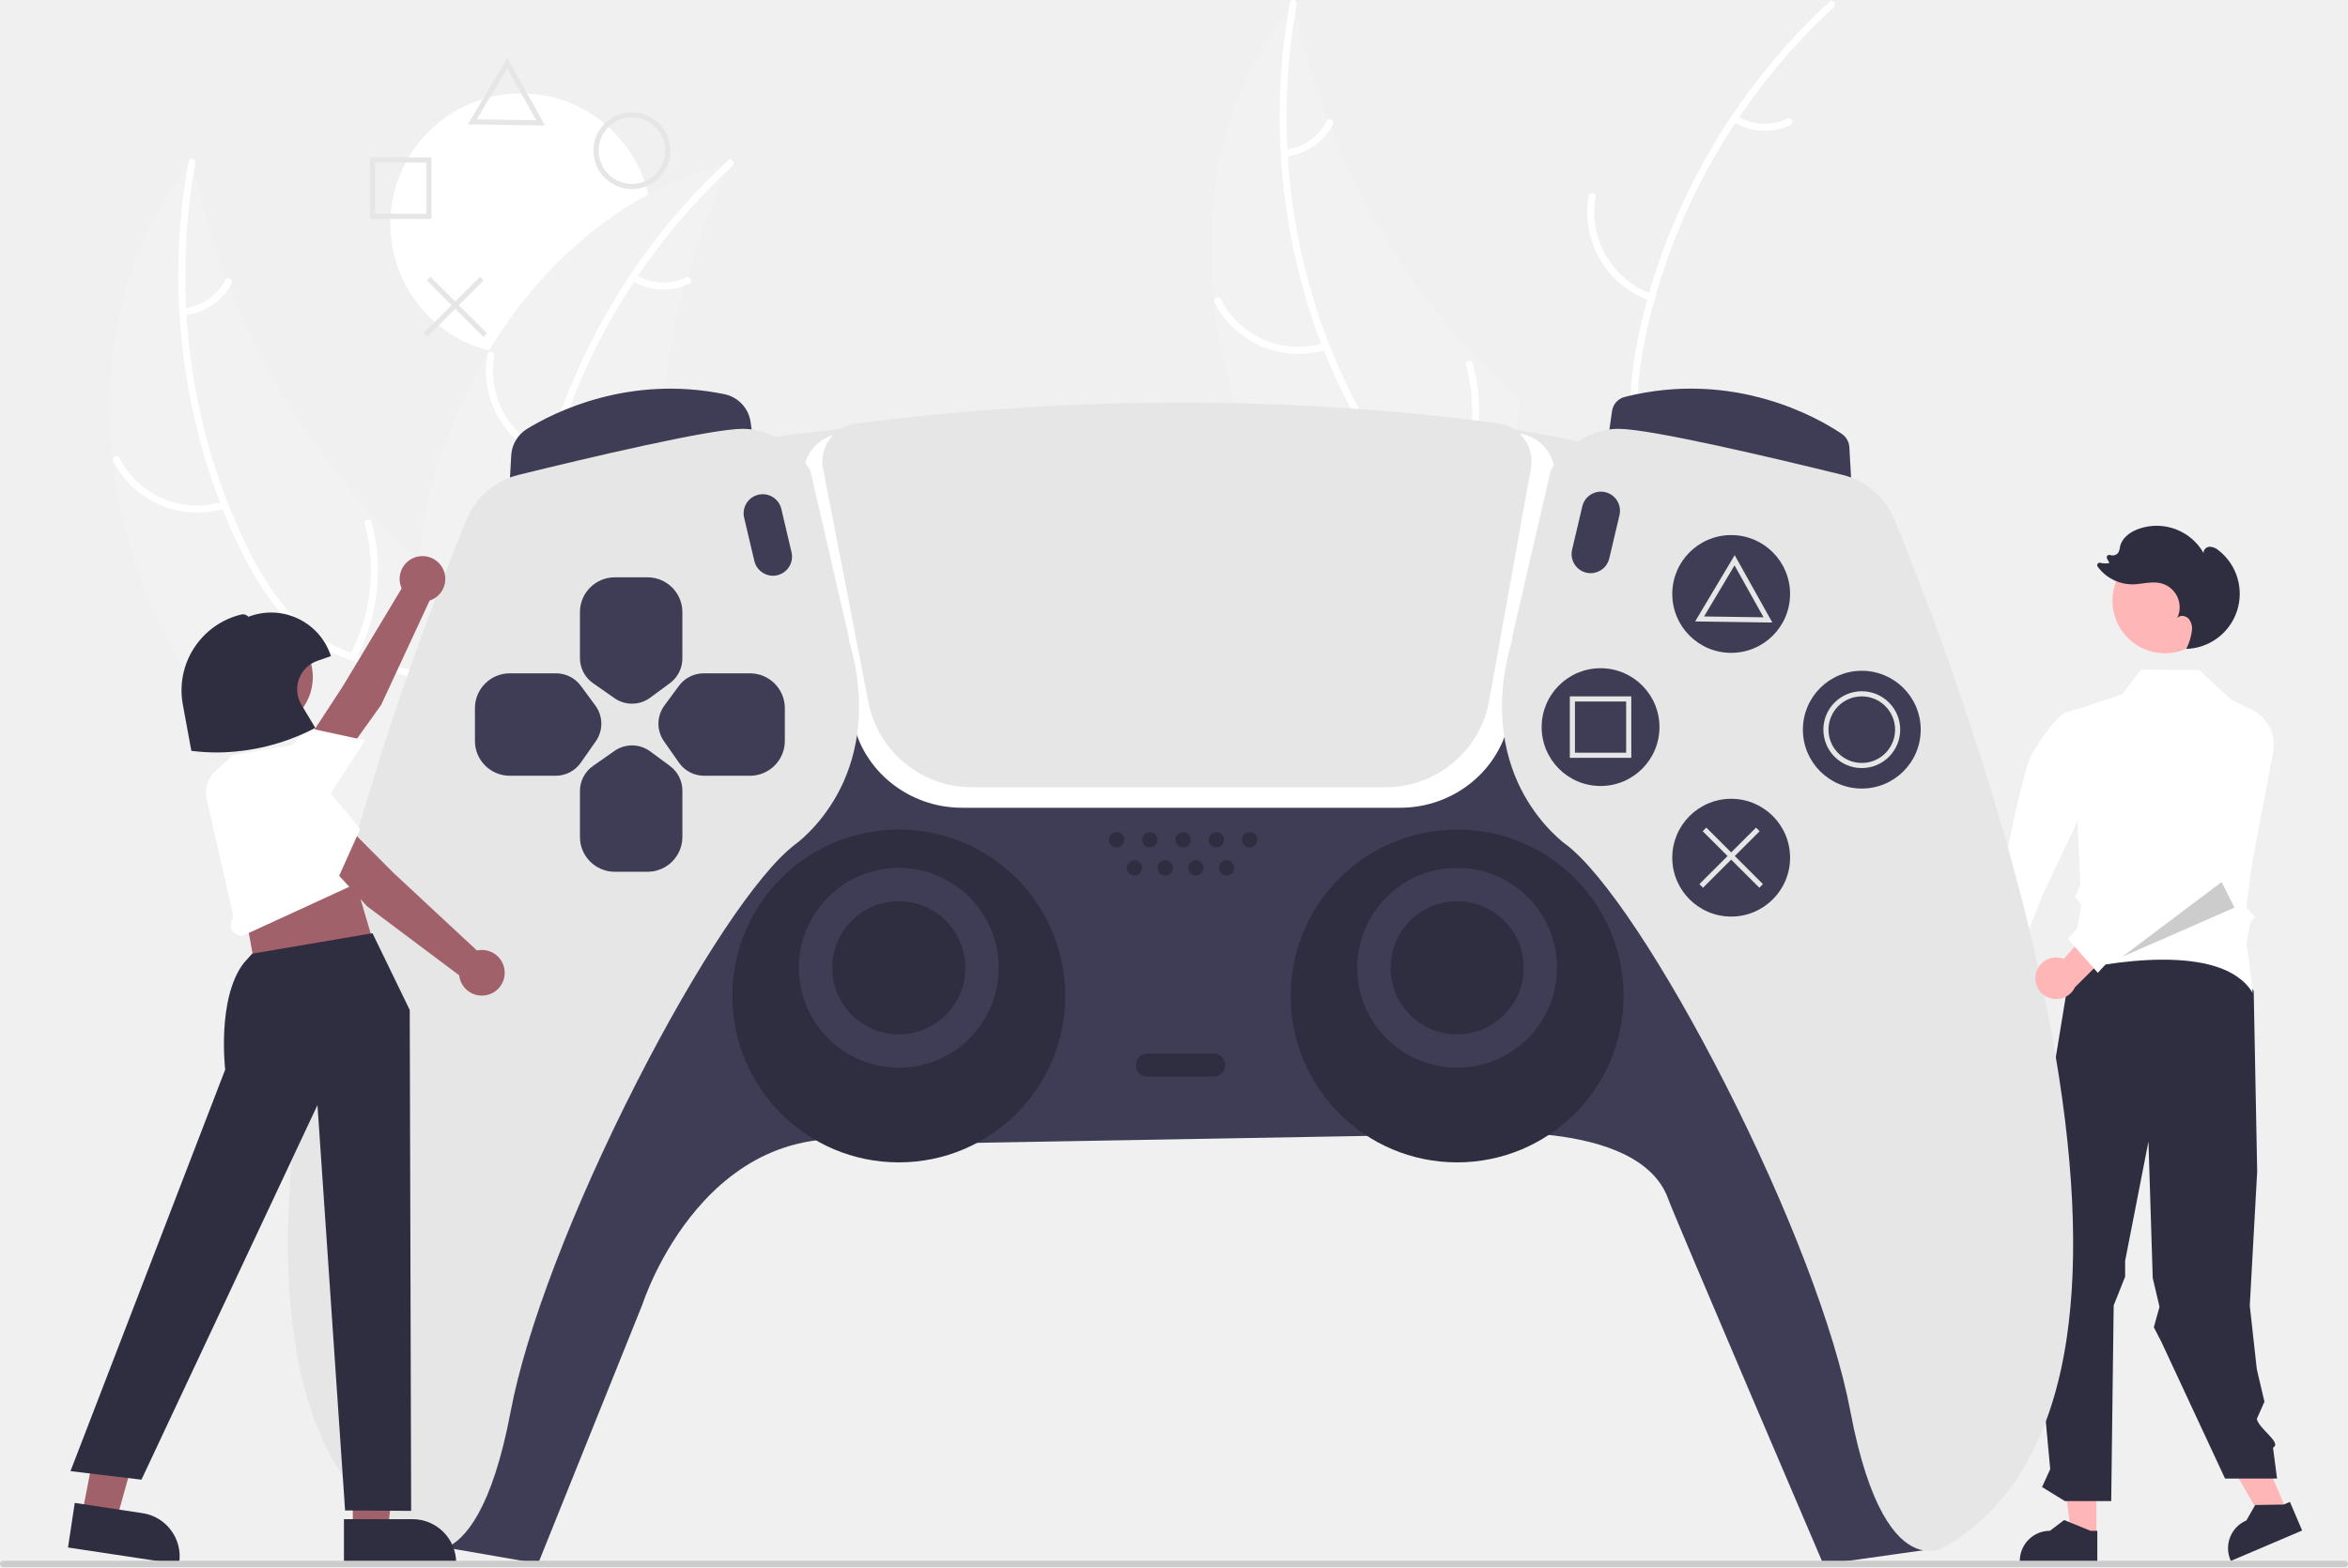
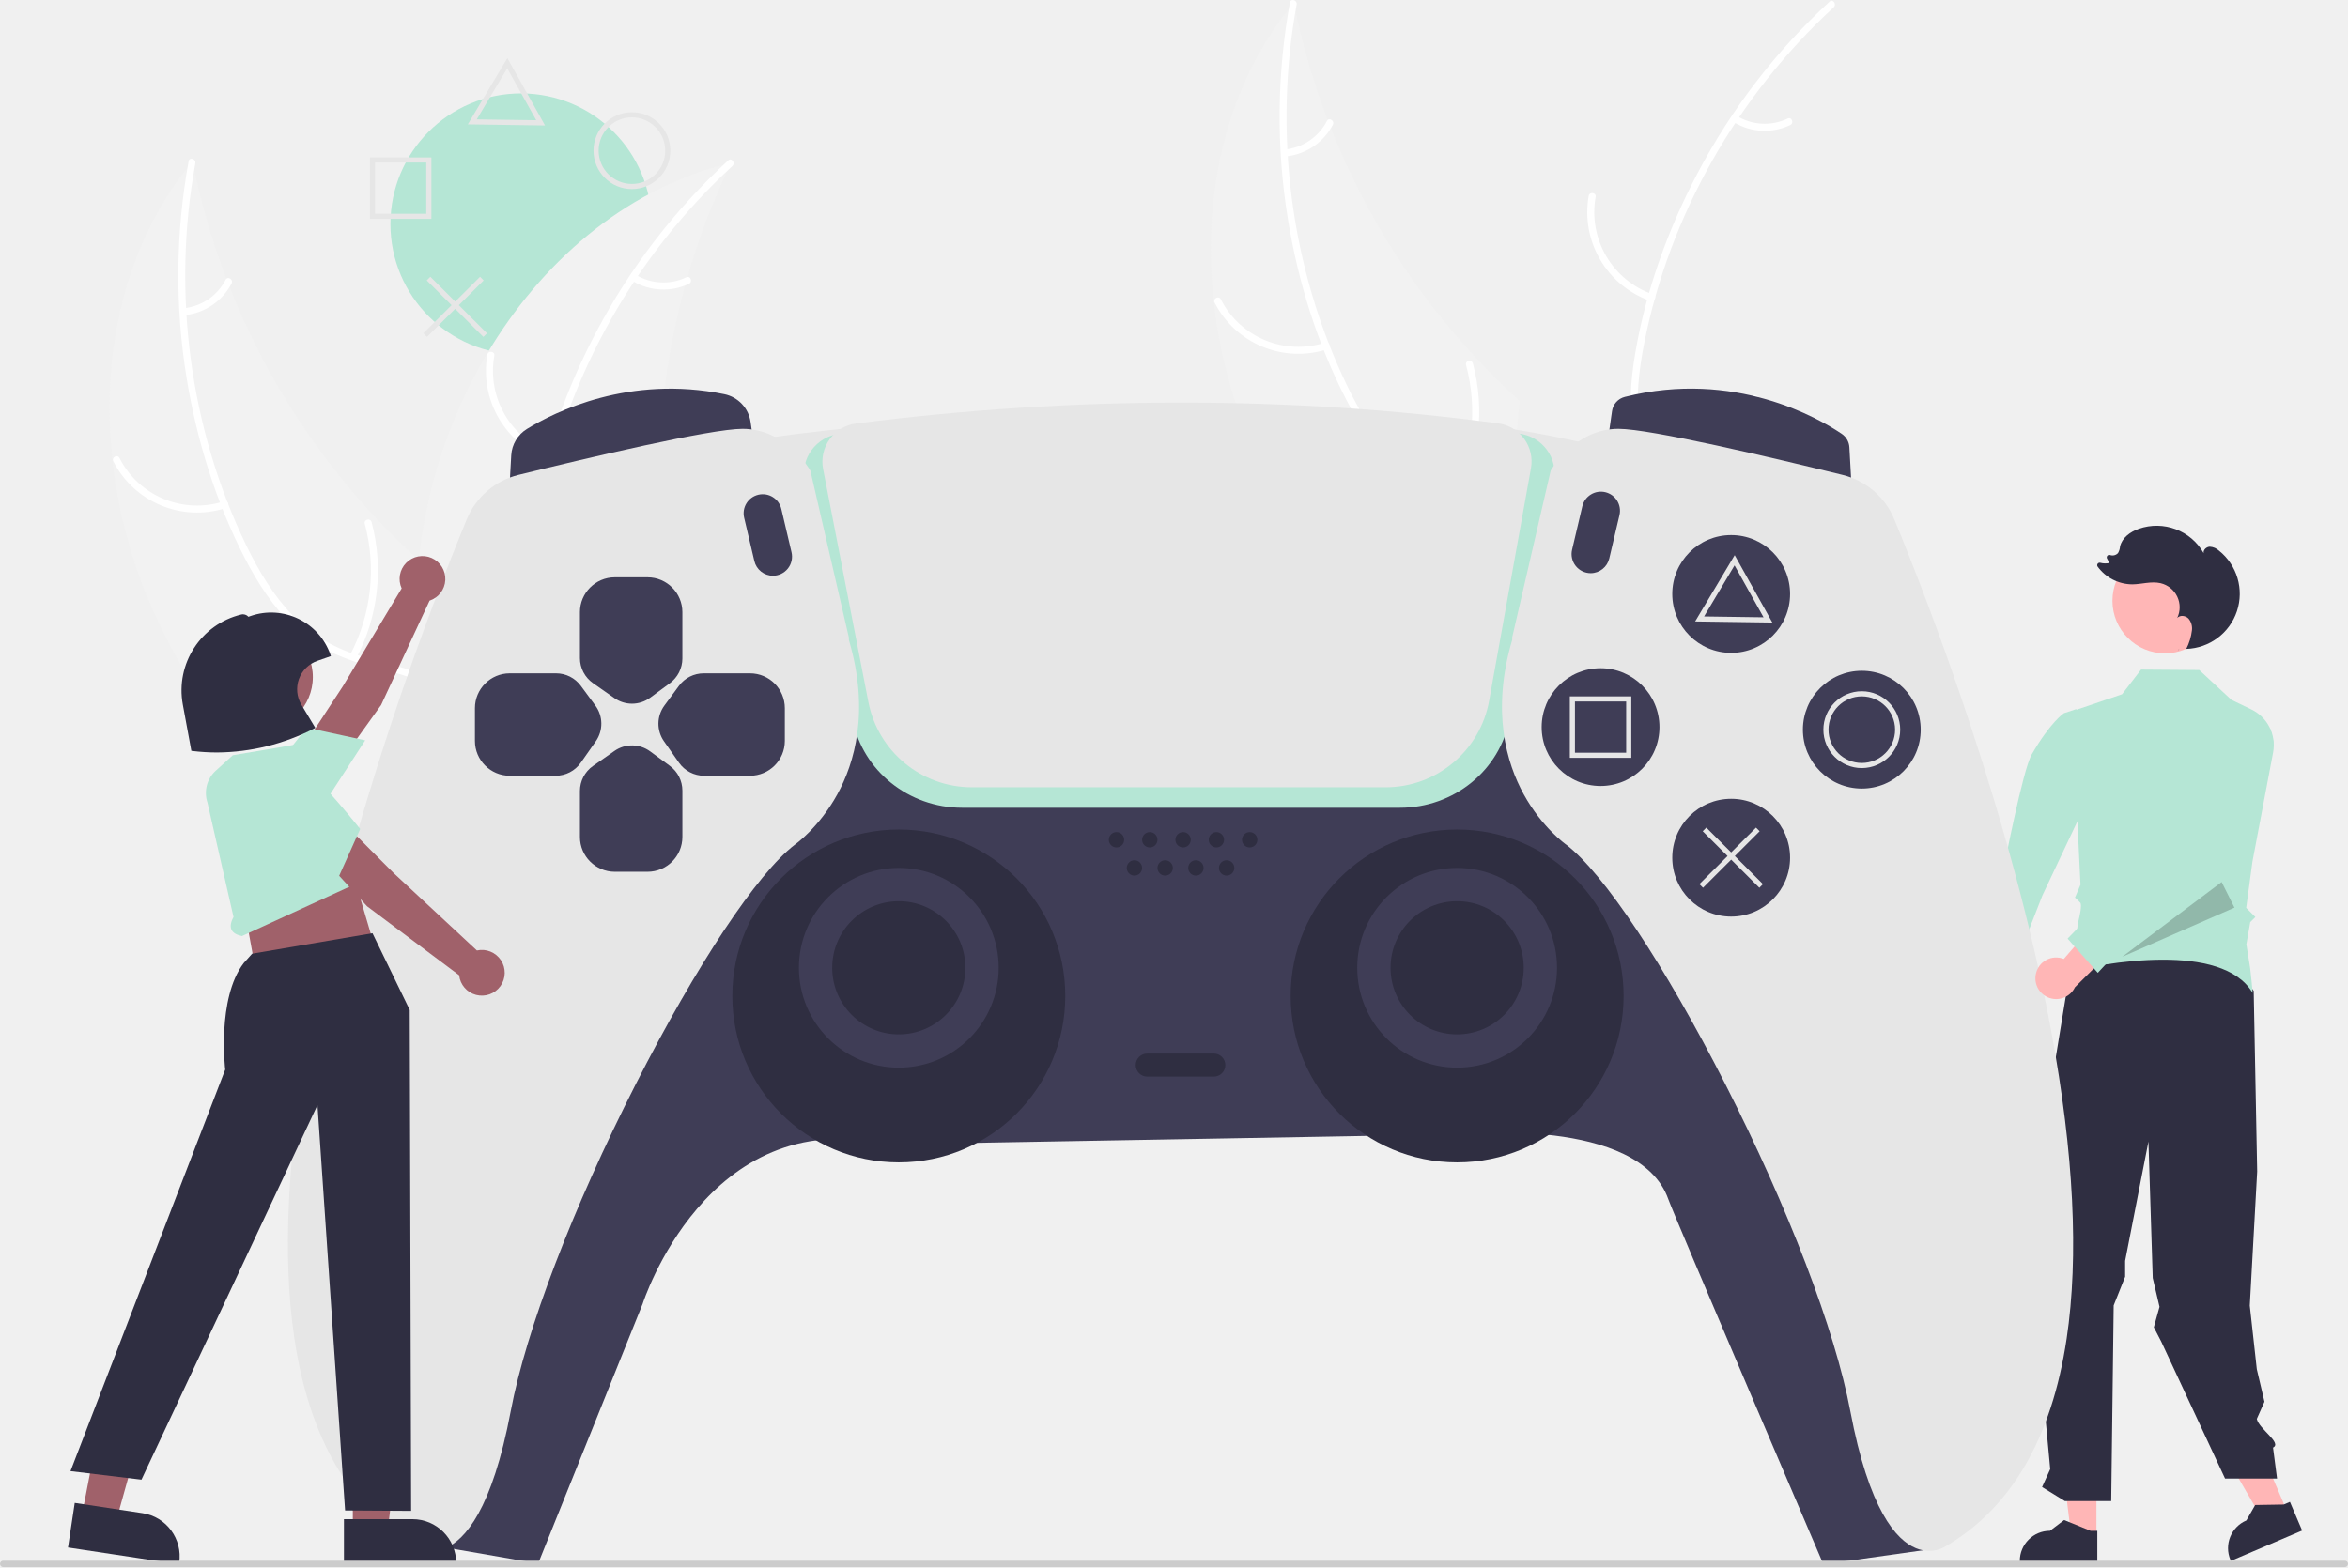
<svg xmlns="http://www.w3.org/2000/svg" data-name="Layer 1" width="916.775" height="612.055" viewBox="0 0 916.775 612.055">
  <polygon points="893.363 591.2 884.309 595.057 865.118 561.972 878.481 556.278 893.363 591.2" fill="#ffb6b6" />
  <polygon points="818.545 599.767 808.704 599.766 804.022 561.806 818.547 561.806 818.545 599.767" fill="#ffb6b6" />
  <path d="M960.504,754.006,930.24,754.005v-.383a11.78,11.78,0,0,1,11.78-11.779h.001l5.528-4.194,10.314,4.195,2.642 0Z" transform="translate(-141.6125 -143.9725)" fill="#2f2e41" />
  <path d="M1040.481,741.744l-27.841,11.865-.15-.352a11.78,11.78,0,0,1,6.218-15.455l.001-0,3.441-6.026,11.133-.185,2.43-1.036Z" transform="translate(-141.6125 -143.9725)" fill="#2f2e41" />
  <path d="M950.504,519.075l-14.957,91.075,4.071,13.572-5.341,9.612,7.844,84.415-3.184,7.01,8.896,5.487h18.102l.961-76.421,4.472-11.22V636.42l9.103-46.6,1.676,53.304,2.648,11.238-2.224,8.001,2.906,5.606,24.906,53.48h20.299l-1.57-12.094h0c3.637-1.841-5.46-7.223-6.334-11.204l2.989-6.725-2.989-12.703-2.741-24.822,2.89-52.395-1.36-70.556c-6.815-9.137-14.376-16.184-23.746-18.158Z" transform="translate(-141.6125 -143.9725)" fill="#2f2e41" />
  <circle id="e3f68381-4551-4dde-a951-c654c55667ae" data-name="ab6171fa-7d69-4734-b81c-8dff60f9761b" cx="845.316" cy="234.649" r="20.513" fill="#ffb6b6" />
  <path d="M902.352,540.594a8.072,8.072,0,0,1,7.543-9.814l8.263-27.471,9.553,11.444-9.312,24.332a8.116,8.116,0,0,1-16.048,1.509Z" transform="translate(-141.6125 -143.9725)" fill="#ffb6b6" />
-   <path id="eb9b57ee-86ab-410d-b03f-f9f5ae1c3330-326" data-name="f348f81f-b961-4ae4-bc6b-758f6acfb12a" d="M955.956,427.68l-3.703-6.766-4.772,1.593s-5.268,3.399-12.645,16.233c-3.412,5.936-10.787,43.997-10.787,43.997L906.81,528.384l17.575,2.971,14.664-37.618,17-36Z" transform="translate(-141.6125 -143.9725)" fill="#ffffff" />
-   <path d="M986.168,518.788c14.443,0,29.016,2.844,34.984,13.01-.156-2.21-.547-6.043-.953-9.56l-1.493-9.449,1.513-8.664,2-2-3.582-3.582,2.443-18.084,8.065-42.603A15.471,15.471,0,0,0,1020.62,421.034l-7.749-3.726-12.561-11.651-22.722-.17-7.413,9.637-19.514,6.628,3.275,67.761-2.147,5.01c.481.442,1.497,1.386,2.046,1.995.778.86-.213,5.291-.873,7.854l-.907,6.831,2.855,2.04-3.711,4.384-.742,5.565C954.144,522.32,970.076,518.788,986.168,518.788Z" transform="translate(-141.6125 -143.9725)" fill="#ffffff" />
+   <path id="eb9b57ee-86ab-410d-b03f-f9f5ae1c3330-420" data-name="f348f81f-b961-4ae4-bc6b-758f6acfb12a" d="M955.956,427.68l-3.703-6.766-4.772,1.593s-5.268,3.399-12.645,16.233c-3.412,5.936-10.787,43.997-10.787,43.997L906.81,528.384l17.575,2.971,14.664-37.618,17-36Z" transform="translate(-141.6125 -143.9725)" fill="#b5e6d5" />
+   <path d="M986.168,518.788c14.443,0,29.016,2.844,34.984,13.01-.156-2.21-.547-6.043-.953-9.56l-1.493-9.449,1.513-8.664,2-2-3.582-3.582,2.443-18.084,8.065-42.603A15.471,15.471,0,0,0,1020.62,421.034l-7.749-3.726-12.561-11.651-22.722-.17-7.413,9.637-19.514,6.628,3.275,67.761-2.147,5.01c.481.442,1.497,1.386,2.046,1.995.778.86-.213,5.291-.873,7.854l-.907,6.831,2.855,2.04-3.711,4.384-.742,5.565C954.144,522.32,970.076,518.788,986.168,518.788Z" transform="translate(-141.6125 -143.9725)" fill="#b5e6d5" />
  <path d="M992.176,398.13q.131-.289.262-.581c-.034.001-.067.006-.1.007Z" transform="translate(-141.6125 -143.9725)" fill="#2f2e41" />
  <path d="M1008.012,359.041a5.71,5.71,0,0,0-3.577-1.546c-1.326.043-2.672,1.241-2.397,2.539A21.08,21.08,0,0,0,976.67,350.521c-3.297,1.163-6.53,3.49-7.287,6.903a6.217,6.217,0,0,1-.783,2.548,2.909,2.909,0,0,1-3.096.784l-.033-.01a.969.969,0,0,0-1.171,1.368l.933,1.74a7.475,7.475,0,0,1-3.561-.076.968.968,0,0,0-1.028,1.507,16.879,16.879,0,0,0,13.459,6.918c3.727-.023,7.493-1.307,11.12-.45a9.659,9.659,0,0,1,6.497,13.56c1.114-1.219,3.268-.93,4.408.265a6.046,6.046,0,0,1,1.32,4.626,21.465,21.465,0,0,1-2.204,7.205,21.54,21.54,0,0,0,12.768-38.37Z" transform="translate(-141.6125 -143.9725)" fill="#2f2e41" />
-   <circle cx="203.437" cy="87.481" r="51" fill="#ffffff" />
+   <circle cx="203.437" cy="87.481" r="51" fill="#b5e6d5" />
  <path d="M201.709,383.163c-25.59-56.603-24.647-128.351,15.068-176.115A286.207,286.207,0,0,0,319.216,374.734c20.447,16.145,44.87,31.973,50.455,57.42,3.476,15.834-1.451,32.581-9.968,46.373-8.518,13.793-20.39,25.139-32.127,36.32l-1.317,3.826C275.186,483.313,227.299,439.767,201.709,383.163Z" transform="translate(-141.6125 -143.9725)" fill="#f2f2f2" />
  <path d="M217.882,207.738c-9.14,50.048-2.35,103.341,19.866,149.194,4.803,9.913,10.538,19.552,18.216,27.525,7.682,7.977,16.866,12.998,27.432,16.083,9.659,2.82,19.866,4.586,28.672,9.706,9.281,5.396,15.041,14.45,17.285,24.832,2.745,12.703.763,25.636-1.616,38.215-2.641,13.967-5.605,28.432-1.778,42.473.464,1.701-2.203,2.321-2.666.623-6.658-24.428,6.287-48.521,4.478-73.08-.844-11.46-5.147-22.735-14.974-29.375-8.593-5.806-19.116-7.637-28.921-10.408-10.295-2.91-19.541-7.354-27.409-14.726-8.048-7.541-14.172-16.976-19.207-26.723-11.356-21.982-18.842-46.201-22.802-70.586a248.968,248.968,0,0,1,.809-84.56c.316-1.729,2.93-.909,2.616.808Z" transform="translate(-141.6125 -143.9725)" fill="#fff" />
  <path d="M229.741,342.409A36.702,36.702,0,0,1,185.858,324.161c-.796-1.571,1.608-2.882,2.405-1.309a33.986,33.986,0,0,0,40.855,16.891c1.675-.546,2.288,2.124.623,2.666Z" transform="translate(-141.6125 -143.9725)" fill="#fff" />
  <path d="M278.311,399.756a70.741,70.741,0,0,0,5.722-51.235c-.458-1.703,2.209-2.323,2.666-.623a73.581,73.581,0,0,1-6.063,53.303c-.826,1.56-3.147.106-2.325-1.445Z" transform="translate(-141.6125 -143.9725)" fill="#fff" />
  <path d="M213.423,264.354a20.775,20.775,0,0,0,16.281-11.115c.806-1.57,3.126-.114,2.325,1.445a23.28,23.28,0,0,1-17.984,12.336,1.415,1.415,0,0,1-1.644-1.022,1.376,1.376,0,0,1,1.022-1.644Z" transform="translate(-141.6125 -143.9725)" fill="#fff" />
  <path d="M427.099,207.602c-.475.994-.951,1.989-1.415,3.003a273.598,273.598,0,0,0-15.618,41.543c-.332,1.097-.653,2.213-.953,3.317a288.435,288.435,0,0,0-8.762,105.831,280.106,280.106,0,0,0,7.598,41.875c4.961,18.983,11.849,39.171,10.295,58.126a48.054,48.054,0,0,1-.786,5.895l-86.43,52.791c-.257.021-.502.063-.76.085l-3.354,2.266c-.235-.696-.463-1.423-.698-2.119-.138-.403-.256-.818-.394-1.221-.086-.273-.171-.546-.264-.787-.029-.091-.057-.182-.074-.253-.093-.241-.154-.475-.235-.696q-1.933-6.089-3.786-12.227c-.012-.02-.012-.02-.005-.051-9.337-31.202-16.151-63.457-17.852-95.721-.051-.971-.115-1.961-.126-2.955a267.285,267.285,0,0,1,1.507-43.592,236.291,236.291,0,0,1,4.046-23.564,196.492,196.492,0,0,1,22.763-57.063c21.002-35.301,53.061-63.492,92.296-73.73C425.098,208.094,426.084,207.844,427.099,207.602Z" transform="translate(-141.6125 -143.9725)" fill="#f2f2f2" />
  <path d="M427.575,208.818c-37.43,34.458-64.095,81.097-73.964,131.084-2.134,10.807-3.358,21.956-2.027,32.945,1.331,10.994,5.641,20.533,12.22,29.357,6.014,8.067,13.101,15.623,17.049,25.012,4.162,9.896,3.31,20.593-1.149,30.234-5.456,11.796-14.826,20.928-24.298,29.54-10.518,9.562-21.594,19.327-26.992,32.842-.654,1.637-3.157.527-2.504-1.108,9.391-23.513,34.233-34.956,47.575-55.655,6.226-9.659,9.578-21.252,5.73-32.469-3.365-9.809-10.666-17.607-16.826-25.723-6.468-8.522-11.175-17.637-13.018-28.26-1.885-10.867-1.095-22.087.753-32.901,4.168-24.389,12.772-48.233,24.291-70.088a248.968,248.968,0,0,1,51.557-67.03c1.293-1.19,2.887,1.038,1.602,2.22Z" transform="translate(-141.6125 -143.9725)" fill="#fff" />
  <path d="M355.962,323.484A36.702,36.702,0,0,1,331.911,282.494c.31-1.734,3.019-1.333,2.709.403a33.986,33.986,0,0,0,22.451,38.084c1.666.573.548,3.073-1.108,2.504Z" transform="translate(-141.6125 -143.9725)" fill="#fff" />
  <path d="M360.216,398.515A70.741,70.741,0,0,0,395.632,361.052c.66-1.635,3.163-.525,2.504,1.108a73.581,73.581,0,0,1-36.933,38.909c-1.599.748-2.577-1.81-.987-2.554Z" transform="translate(-141.6125 -143.9725)" fill="#fff" />
  <path d="M389.928,251.337a20.775,20.775,0,0,0,19.691.927c1.589-.768,2.565,1.791.987,2.554a23.28,23.28,0,0,1-21.786-.977,1.415,1.415,0,0,1-.698-1.806,1.376,1.376,0,0,1,1.806-.698Z" transform="translate(-141.6125 -143.9725)" fill="#fff" />
  <path d="M631.709,321.163c-25.59-56.603-24.647-128.351,15.068-176.115A286.207,286.207,0,0,0,749.216,312.734c20.447,16.145,44.87,31.973,50.455,57.42,3.476,15.834-1.451,32.581-9.968,46.373-8.518,13.793-20.39,25.139-32.127,36.32l-1.317,3.826C705.186,421.313,657.299,377.767,631.709,321.163Z" transform="translate(-141.6125 -143.9725)" fill="#f2f2f2" />
  <path d="M647.882,145.738c-9.14,50.048-2.35,103.341,19.866,149.194,4.803,9.913,10.538,19.552,18.216,27.525,7.682,7.977,16.866,12.998,27.432,16.083,9.659,2.82,19.866,4.586,28.672,9.706,9.281,5.396,15.041,14.45,17.285,24.832,2.745,12.703.763,25.636-1.616,38.215-2.641,13.967-5.605,28.432-1.778,42.473.464,1.701-2.203,2.321-2.666.623-6.658-24.428,6.287-48.521,4.478-73.08-.844-11.46-5.147-22.735-14.974-29.375-8.593-5.806-19.116-7.637-28.921-10.408-10.295-2.91-19.541-7.354-27.409-14.726-8.048-7.541-14.172-16.976-19.207-26.723-11.356-21.982-18.842-46.201-22.802-70.586a248.968,248.968,0,0,1,.809-84.56c.316-1.729,2.93-.909,2.616.808Z" transform="translate(-141.6125 -143.9725)" fill="#fff" />
  <path d="M659.741,280.409A36.702,36.702,0,0,1,615.858,262.161c-.796-1.571,1.608-2.882,2.405-1.309a33.986,33.986,0,0,0,40.855,16.891c1.675-.546,2.288,2.124.623,2.666Z" transform="translate(-141.6125 -143.9725)" fill="#fff" />
  <path d="M708.311,337.756a70.741,70.741,0,0,0,5.722-51.235c-.458-1.703,2.209-2.323,2.666-.623a73.581,73.581,0,0,1-6.063,53.303c-.826,1.56-3.147.106-2.325-1.445Z" transform="translate(-141.6125 -143.9725)" fill="#fff" />
  <path d="M643.423,202.354a20.775,20.775,0,0,0,16.281-11.115c.806-1.57,3.126-.114,2.325,1.445a23.28,23.28,0,0,1-17.984,12.336,1.415,1.415,0,0,1-1.644-1.022,1.376,1.376,0,0,1,1.022-1.644Z" transform="translate(-141.6125 -143.9725)" fill="#fff" />
  <path d="M857.099,145.602c-.475.994-.951,1.989-1.415,3.003a273.598,273.598,0,0,0-15.618,41.543c-.332,1.097-.653,2.213-.953,3.317a288.435,288.435,0,0,0-8.762,105.831,280.106,280.106,0,0,0,7.598,41.875c4.961,18.983,11.849,39.171,10.295,58.126a48.054,48.054,0,0,1-.786,5.895l-86.43,52.791c-.257.021-.502.063-.76.085l-3.354,2.266c-.235-.696-.463-1.423-.698-2.119-.138-.403-.256-.818-.394-1.221-.086-.273-.171-.546-.264-.787-.029-.091-.057-.182-.074-.253-.093-.241-.154-.475-.235-.696q-1.933-6.089-3.786-12.227c-.012-.02-.012-.02-.005-.051-9.337-31.202-16.151-63.457-17.852-95.721-.051-.971-.115-1.961-.126-2.955a267.285,267.285,0,0,1,1.507-43.592,236.291,236.291,0,0,1,4.046-23.564,196.492,196.492,0,0,1,22.763-57.063c21.002-35.301,53.061-63.492,92.296-73.73C855.098,146.094,856.083,145.844,857.099,145.602Z" transform="translate(-141.6125 -143.9725)" fill="#f0f0f0" />
  <path d="M857.575,146.818c-37.43,34.458-64.095,81.097-73.964,131.084-2.134,10.807-3.358,21.956-2.027,32.945,1.331,10.994,5.641,20.533,12.22,29.357,6.014,8.067,13.101,15.623,17.049,25.012,4.162,9.896,3.31,20.593-1.149,30.234-5.456,11.796-14.826,20.928-24.298,29.54-10.518,9.562-21.594,19.327-26.992,32.842-.654,1.637-3.157.527-2.504-1.108,9.391-23.513,34.233-34.956,47.575-55.655,6.226-9.659,9.578-21.252,5.73-32.469-3.365-9.809-10.666-17.607-16.826-25.723-6.468-8.522-11.175-17.637-13.018-28.26-1.885-10.867-1.095-22.087.753-32.901,4.168-24.389,12.772-48.233,24.291-70.088a248.968,248.968,0,0,1,51.557-67.03c1.293-1.19,2.887,1.038,1.602,2.22Z" transform="translate(-141.6125 -143.9725)" fill="#fff" />
  <path d="M785.962,261.484A36.702,36.702,0,0,1,761.911,220.494c.31-1.734,3.019-1.333,2.709.403a33.986,33.986,0,0,0,22.451,38.084c1.666.573.548,3.073-1.108,2.504Z" transform="translate(-141.6125 -143.9725)" fill="#fff" />
  <path d="M790.216,336.515A70.741,70.741,0,0,0,825.632,299.052c.66-1.635,3.163-.525,2.504,1.108a73.581,73.581,0,0,1-36.933,38.909c-1.599.748-2.577-1.81-.987-2.554Z" transform="translate(-141.6125 -143.9725)" fill="#fff" />
  <path d="M819.928,189.337a20.775,20.775,0,0,0,19.691.927c1.589-.768,2.565,1.791.987,2.554a23.28,23.28,0,0,1-21.786-.977,1.415,1.415,0,0,1-.698-1.806,1.376,1.376,0,0,1,1.806-.698Z" transform="translate(-141.6125 -143.9725)" fill="#fff" />
  <path d="M305.549,740.954l9.447,7.316,36.729,6.373L392.549,653.162s25-78.209,95-62.209l225-4s69.083-7.08,80.5,25.5c2.162,6.171,60.5,142.5,60.5,142.5l40.902-5.773-4.902-116.227-97.146-225.5-168.854-10.543-174,12.043Z" transform="translate(-141.6125 -143.9725)" fill="#3f3d56" />
  <circle cx="350.937" cy="388.981" r="65" fill="#2f2e41" />
  <circle cx="568.937" cy="388.981" r="65" fill="#2f2e41" />
  <path d="M416.549,319.954l26.763-5.248s201.504-28.752,328.87,5.248l-9.634,27-337-2Z" transform="translate(-141.6125 -143.9725)" fill="#e6e6e6" />
-   <path d="M688.238,459.454H517.229c-20.764,0-38.709-14.377-42.67-34.187l-18.715-93.604a14.991,14.991,0,0,1,2.59-11.824,15.938,15.938,0,0,1,10.949-6.432c90.192-11.195,179.502-11.214,265.45-.058a15.699,15.699,0,0,1,10.79,6.352,15.013,15.013,0,0,1,2.671,11.672l-17.276,93.317C727.29,444.833,709.298,459.454,688.238,459.454Z" transform="translate(-141.6125 -143.9725)" fill="#ffffff" />
+   <path d="M688.238,459.454H517.229c-20.764,0-38.709-14.377-42.67-34.187l-18.715-93.604a14.991,14.991,0,0,1,2.59-11.824,15.938,15.938,0,0,1,10.949-6.432c90.192-11.195,179.502-11.214,265.45-.058a15.699,15.699,0,0,1,10.79,6.352,15.013,15.013,0,0,1,2.671,11.672l-17.276,93.317C727.29,444.833,709.298,459.454,688.238,459.454Z" transform="translate(-141.6125 -143.9725)" fill="#b5e6d5" />
  <path d="M340.479,335.193l.745-13.395a12.935,12.935,0,0,1,6.149-10.306c10.797-6.624,39.923-21.208,77.092-13.563a12.977,12.977,0,0,1,10.212,10.846l.995,6.97Z" transform="translate(-141.6125 -143.9725)" fill="#3f3d56" />
  <path d="M864.62,335.193l-95.193-19.448,1.599-11.197A6.692,6.692,0,0,1,776.036,298.978c42.865-10.757,75.676,8.346,84.711,14.458a6.761,6.761,0,0,1,2.952,5.197Z" transform="translate(-141.6125 -143.9725)" fill="#3f3d56" />
  <path d="M310.254,749.689a11.995,11.995,0,0,1-6.492-1.826c-25.489-14.884-41.379-42.159-47.194-81.046-4.803-32.121-2.797-72.438,5.961-119.833C278.058,462.957,310.605,378.968,323.877,346.758a29.376,29.376,0,0,1,20.071-17.284c27.362-6.73,75.127-18.02,87.601-18.02,17.095,0,26.344,16.092,26.436,16.255l.051.133,15.013,65.101v.939c8.282,28.022,2.128,48.265-4.497,60.313-7.191,13.077-16.496,19.606-16.588,19.67-14.611,11.123-38.415,46.956-62.105,93.503-24.619,48.372-42.869,96.102-48.818,127.679-7.282,38.649-17.956,50.481-25.628,53.601A13.602,13.602,0,0,1,310.254,749.689Z" transform="translate(-141.6125 -143.9725)" fill="#e6e6e6" />
  <path d="M682.601,451.454H521.021a41.168,41.168,0,0,1-40.345-33.262l-17.683-91.036a15.02,15.02,0,0,1,12.814-17.769c85.224-10.888,169.614-10.907,250.825-.057a15.006,15.006,0,0,1,12.741,17.543L723.051,417.63A41.065,41.065,0,0,1,682.601,451.454Z" transform="translate(-141.6125 -143.9725)" fill="#e6e6e6" />
  <path d="M894.848,749.69a13.609,13.609,0,0,1-5.162-1.043c-7.672-3.119-18.347-14.951-25.628-53.601-5.949-31.577-24.199-79.307-48.818-127.679-23.69-46.547-47.495-82.38-62.124-93.516-.075-.051-9.379-6.58-16.57-19.657-6.625-12.048-12.779-32.291-4.497-60.313l.013-1.052L747.078,327.771l.035-.062c.092-.163,9.341-16.255,26.436-16.255,12.474,0,60.239,11.29,87.601,18.02a29.38,29.38,0,0,1,20.071,17.284h0c13.272,32.21,45.819,116.199,61.348,200.226,8.759,47.395,10.765,87.712,5.961,119.833-5.815,38.887-21.706,66.162-47.229,81.068A11.948,11.948,0,0,1,894.848,749.69Z" transform="translate(-141.6125 -143.9725)" fill="#e6e6e6" />
  <circle cx="350.937" cy="377.981" r="39" fill="#3f3d56" />
  <circle cx="350.937" cy="377.981" r="26" fill="#2f2e41" />
  <circle cx="568.937" cy="377.981" r="39" fill="#3f3d56" />
  <circle cx="568.937" cy="377.981" r="26" fill="#2f2e41" />
  <circle cx="435.937" cy="327.981" r="3" fill="#2f2e41" />
  <circle cx="448.937" cy="327.981" r="3" fill="#2f2e41" />
  <circle cx="442.937" cy="338.981" r="3" fill="#2f2e41" />
  <circle cx="454.937" cy="338.981" r="3" fill="#2f2e41" />
  <circle cx="466.937" cy="338.981" r="3" fill="#2f2e41" />
  <circle cx="478.937" cy="338.981" r="3" fill="#2f2e41" />
  <circle cx="461.937" cy="327.981" r="3" fill="#2f2e41" />
  <circle cx="474.937" cy="327.981" r="3" fill="#2f2e41" />
  <circle cx="487.937" cy="327.981" r="3" fill="#2f2e41" />
  <path d="M615.549,564.454h-26a4.5,4.5,0,1,1,0-9h26a4.5,4.5,0,0,1,0,9Z" transform="translate(-141.6125 -143.9725)" fill="#2f2e41" />
  <path d="M443.393,368.84a7.464,7.464,0,0,1-7.244-5.75l-3.987-16.928a7.457,7.457,0,0,1,14.517-3.419l3.987,16.928a7.467,7.467,0,0,1-7.272,9.169Z" transform="translate(-141.6125 -143.9725)" fill="#3f3d56" />
  <path d="M762.705,367.84a7.467,7.467,0,0,1-7.272-9.169l3.987-16.928a7.457,7.457,0,0,1,14.517,3.419l-3.987,16.928a7.464,7.464,0,0,1-7.244,5.75Z" transform="translate(-141.6125 -143.9725)" fill="#3f3d56" />
  <path d="M388.378,418.807a11.942,11.942,0,0,1-6.858-2.164l-8.37-5.859a11.968,11.968,0,0,1-5.101-9.797V383.044a13.606,13.606,0,0,1,13.59-13.59h12.819a13.606,13.606,0,0,1,13.59,13.59v18.12a12.002,12.002,0,0,1-4.865,9.627l-7.712,5.683A11.942,11.942,0,0,1,388.378,418.807Z" transform="translate(-141.6125 -143.9725)" fill="#3f3d56" />
  <path d="M394.459,484.454H381.64a13.606,13.606,0,0,1-13.59-13.59V452.92a11.968,11.968,0,0,1,5.101-9.797l8.37-5.859a11.95,11.95,0,0,1,13.952.17l7.712,5.683a12.002,12.002,0,0,1,4.865,9.627V470.863A13.606,13.606,0,0,1,394.459,484.454Z" transform="translate(-141.6125 -143.9725)" fill="#3f3d56" />
  <path d="M434.459,446.954H416.516a11.968,11.968,0,0,1-9.797-5.101l-5.859-8.37a11.949,11.949,0,0,1,.17-13.952l5.683-7.712a12.002,12.002,0,0,1,9.627-4.865h18.12a13.606,13.606,0,0,1,13.59,13.59V433.363A13.606,13.606,0,0,1,434.459,446.954Z" transform="translate(-141.6125 -143.9725)" fill="#3f3d56" />
  <path d="M358.583,446.954H340.64a13.606,13.606,0,0,1-13.59-13.59V420.544a13.606,13.606,0,0,1,13.59-13.59h18.12a12.002,12.002,0,0,1,9.627,4.865l5.683,7.712a11.949,11.949,0,0,1,.17,13.952l-5.859,8.37A11.968,11.968,0,0,1,358.583,446.954Z" transform="translate(-141.6125 -143.9725)" fill="#3f3d56" />
  <circle cx="675.937" cy="231.981" r="23" fill="#3f3d56" />
  <circle cx="726.937" cy="284.981" r="23" fill="#3f3d56" />
  <circle cx="675.937" cy="334.981" r="23" fill="#3f3d56" />
  <circle cx="624.937" cy="283.981" r="23" fill="#3f3d56" />
  <path d="M868.549,443.954a15,15,0,1,1,15-15A15.017,15.017,0,0,1,868.549,443.954Zm0-28a13,13,0,1,0,13,13A13.014,13.014,0,0,0,868.549,415.954Z" transform="translate(-141.6125 -143.9725)" fill="#e6e6e6" />
  <path d="M833.621,387.113l-30.145-.426,15.442-25.893Zm-26.652-2.377,23.217.329-11.324-20.27Z" transform="translate(-141.6125 -143.9725)" fill="#e6e6e6" />
  <path d="M778.549,439.954h-24v-24h24Zm-22-2h20v-20h-20Z" transform="translate(-141.6125 -143.9725)" fill="#e6e6e6" />
  <polygon points="688.348 345.307 677.353 334.333 687.049 324.655 685.635 323.239 675.937 332.919 666.238 323.239 664.825 324.655 674.521 334.333 663.526 345.307 664.939 346.723 675.937 335.746 686.935 346.723 688.348 345.307" fill="#e6e6e6" />
  <path d="M388.344,217.812a15,15,0,1,1,15-15A15.017,15.017,0,0,1,388.344,217.812Zm0-28a13,13,0,1,0,13,13A13.014,13.014,0,0,0,388.344,189.812Z" transform="translate(-141.6125 -143.9725)" fill="#e6e6e6" />
  <path d="M354.417,192.972l-30.145-.426,15.442-25.893Zm-26.652-2.377,23.217.329-11.324-20.27Z" transform="translate(-141.6125 -143.9725)" fill="#e6e6e6" />
  <path d="M310.049,229.454h-24v-24h24Zm-22-2h20v-20h-20Z" transform="translate(-141.6125 -143.9725)" fill="#e6e6e6" />
  <polygon points="190.143 130.165 179.148 119.191 188.844 109.514 187.431 108.098 177.732 117.778 168.033 108.098 166.62 109.514 176.316 119.191 165.321 130.165 166.734 131.581 177.732 120.604 188.73 131.581 190.143 130.165" fill="#e6e6e6" />
  <polygon points="867.437 344.481 828.622 373.694 872.437 354.481 867.437 344.481" opacity="0.2" />
  <polygon points="149.437 380.481 100.437 382.481 94.437 349.481 136.437 336.481 149.437 380.481" fill="#a0616a" />
  <path d="M273.034,443.577l-10.929-11.128,13.401-20.49,22.936-38.179a8.926,8.926,0,1,1,10.904,4.78l-18.932,40.759Z" transform="translate(-141.6125 -143.9725)" fill="#a0616a" />
-   <path d="M260.927,468.982a12.317,12.317,0,0,1-12.152,5.502,11.515,11.515,0,0,1-9.675-8.11,10.979,10.979,0,0,1,1.21-9.166c7.311-12.325,20.796-28.602,20.931-28.765l.215-.259,22.743,4.927Z" transform="translate(-141.6125 -143.9725)" fill="#ffffff" />
+   <path d="M260.927,468.982a12.317,12.317,0,0,1-12.152,5.502,11.515,11.515,0,0,1-9.675-8.11,10.979,10.979,0,0,1,1.21-9.166c7.311-12.325,20.796-28.602,20.931-28.765l.215-.259,22.743,4.927Z" transform="translate(-141.6125 -143.9725)" fill="#b5e6d5" />
  <polygon points="137.758 597.772 151.347 597.771 157.811 545.356 137.755 545.357 137.758 597.772" fill="#a0616a" />
  <path d="M275.904,737.308l26.762-.001h.001a17.056,17.056,0,0,1,17.055,17.055v.554l-43.817.002Z" transform="translate(-141.6125 -143.9725)" fill="#2f2e41" />
  <polygon points="31.948 591.89 45.384 593.92 59.612 543.061 41.998 540.063 31.948 591.89" fill="#a0616a" />
  <path d="M170.796,730.957l26.461,4.0.001 0a17.056,17.056,0,0,1,14.314,19.412l-.083.548-43.325-6.549Z" transform="translate(-141.6125 -143.9725)" fill="#2f2e41" />
  <path d="M240.049,516.454l47-8L301.592,538.43l.554,195.637-25.795-.161-10.783-158.344L196.845,721.874l-27.711-3.325L229.544,561.707s-3.325-27.711,7.205-41.566Z" transform="translate(-141.6125 -143.9725)" fill="#2f2e41" />
-   <path d="M222.601,457.395a11.744,11.744,0,0,1,3.239-12.395l6.68-6.071,18.831-3.173,11.774-2.14,18.925,54.838-45.963,21.117c-4.034-.871-5.645-3.077-3.298-7.465Z" transform="translate(-141.6125 -143.9725)" fill="#ffffff" />
+   <path d="M222.601,457.395a11.744,11.744,0,0,1,3.239-12.395l6.68-6.071,18.831-3.173,11.774-2.14,18.925,54.838-45.963,21.117c-4.034-.871-5.645-3.077-3.298-7.465Z" transform="translate(-141.6125 -143.9725)" fill="#b5e6d5" />
  <path d="M264.784,475.898l13.148-8.391,17.275,17.349L327.816,515.194a8.926,8.926,0,1,1-6.933,9.679l-35.962-26.953Z" transform="translate(-141.6125 -143.9725)" fill="#a0616a" />
-   <path d="M242.432,458.797a12.315,12.315,0,0,1-2.869-13.026,11.521,11.521,0,0,1,9.936-7.788,10.979,10.979,0,0,1,8.718,3.08c10.546,9.702,23.682,26.263,23.813,26.428l.209.264-9.525,21.232Z" transform="translate(-141.6125 -143.9725)" fill="#ffffff" />
+   <path d="M242.432,458.797a12.315,12.315,0,0,1-2.869-13.026,11.521,11.521,0,0,1,9.936-7.788,10.979,10.979,0,0,1,8.718,3.08c10.546,9.702,23.682,26.263,23.813,26.428l.209.264-9.525,21.232Z" transform="translate(-141.6125 -143.9725)" fill="#b5e6d5" />
  <circle cx="101.474" cy="264.44" r="20.671" fill="#a0616a" />
  <path d="M226.351,437.861a79.196,79.196,0,0,1-9.59-.585l-.436-.053L212.995,419.147a30.496,30.496,0,0,1,22.79-35.161,2.834,2.834,0,0,1,2.822.874l.794-.277a24.518,24.518,0,0,1,31.224,15.079l.197.565-5.299,1.848a11.766,11.766,0,0,0-6.212,17.168l5.418,9.02-.577.289A83.749,83.749,0,0,1,226.351,437.861Z" transform="translate(-141.6125 -143.9725)" fill="#2f2e41" />
  <path d="M936.509,524.362a8.072,8.072,0,0,1,10.904-5.858l18.8-21.667,4.021,14.354-18.469,18.375a8.116,8.116,0,0,1-15.256-5.204Z" transform="translate(-141.6125 -143.9725)" fill="#ffb6b6" />
-   <path id="fb39b7b9-f69c-40b6-9f40-8573a72b247d-327" data-name="f348f81f-b961-4ae4-bc6b-758f6acfb12a" d="M1020.4,429.103l7.702-.416,1.16,4.896s-.114,6.269-7.137,19.299-61.434,71.045-61.434,71.045l-11.784-13.373,29.126-30L995.672,449.109Z" transform="translate(-141.6125 -143.9725)" fill="#ffffff" />
-   <path id="b116d6b4-a736-490c-92f3-c8fac06531ff-328" data-name="Path 2960" d="M142.86,756.028h914.281a1.247,1.247,0,0,0,0-2.494h-914.281a1.247,1.247,0,1,0,0,2.494Z" transform="translate(-141.6125 -143.9725)" fill="#ccc" />
+   <path id="fb39b7b9-f69c-40b6-9f40-8573a72b247d-421" data-name="f348f81f-b961-4ae4-bc6b-758f6acfb12a" d="M1020.4,429.103l7.702-.416,1.16,4.896s-.114,6.269-7.137,19.299-61.434,71.045-61.434,71.045l-11.784-13.373,29.126-30L995.672,449.109Z" transform="translate(-141.6125 -143.9725)" fill="#b5e6d5" />
+   <path id="b116d6b4-a736-490c-92f3-c8fac06531ff-422" data-name="Path 2960" d="M142.86,756.028h914.281a1.247,1.247,0,0,0,0-2.494h-914.281a1.247,1.247,0,1,0,0,2.494Z" transform="translate(-141.6125 -143.9725)" fill="#ccc" />
</svg>
